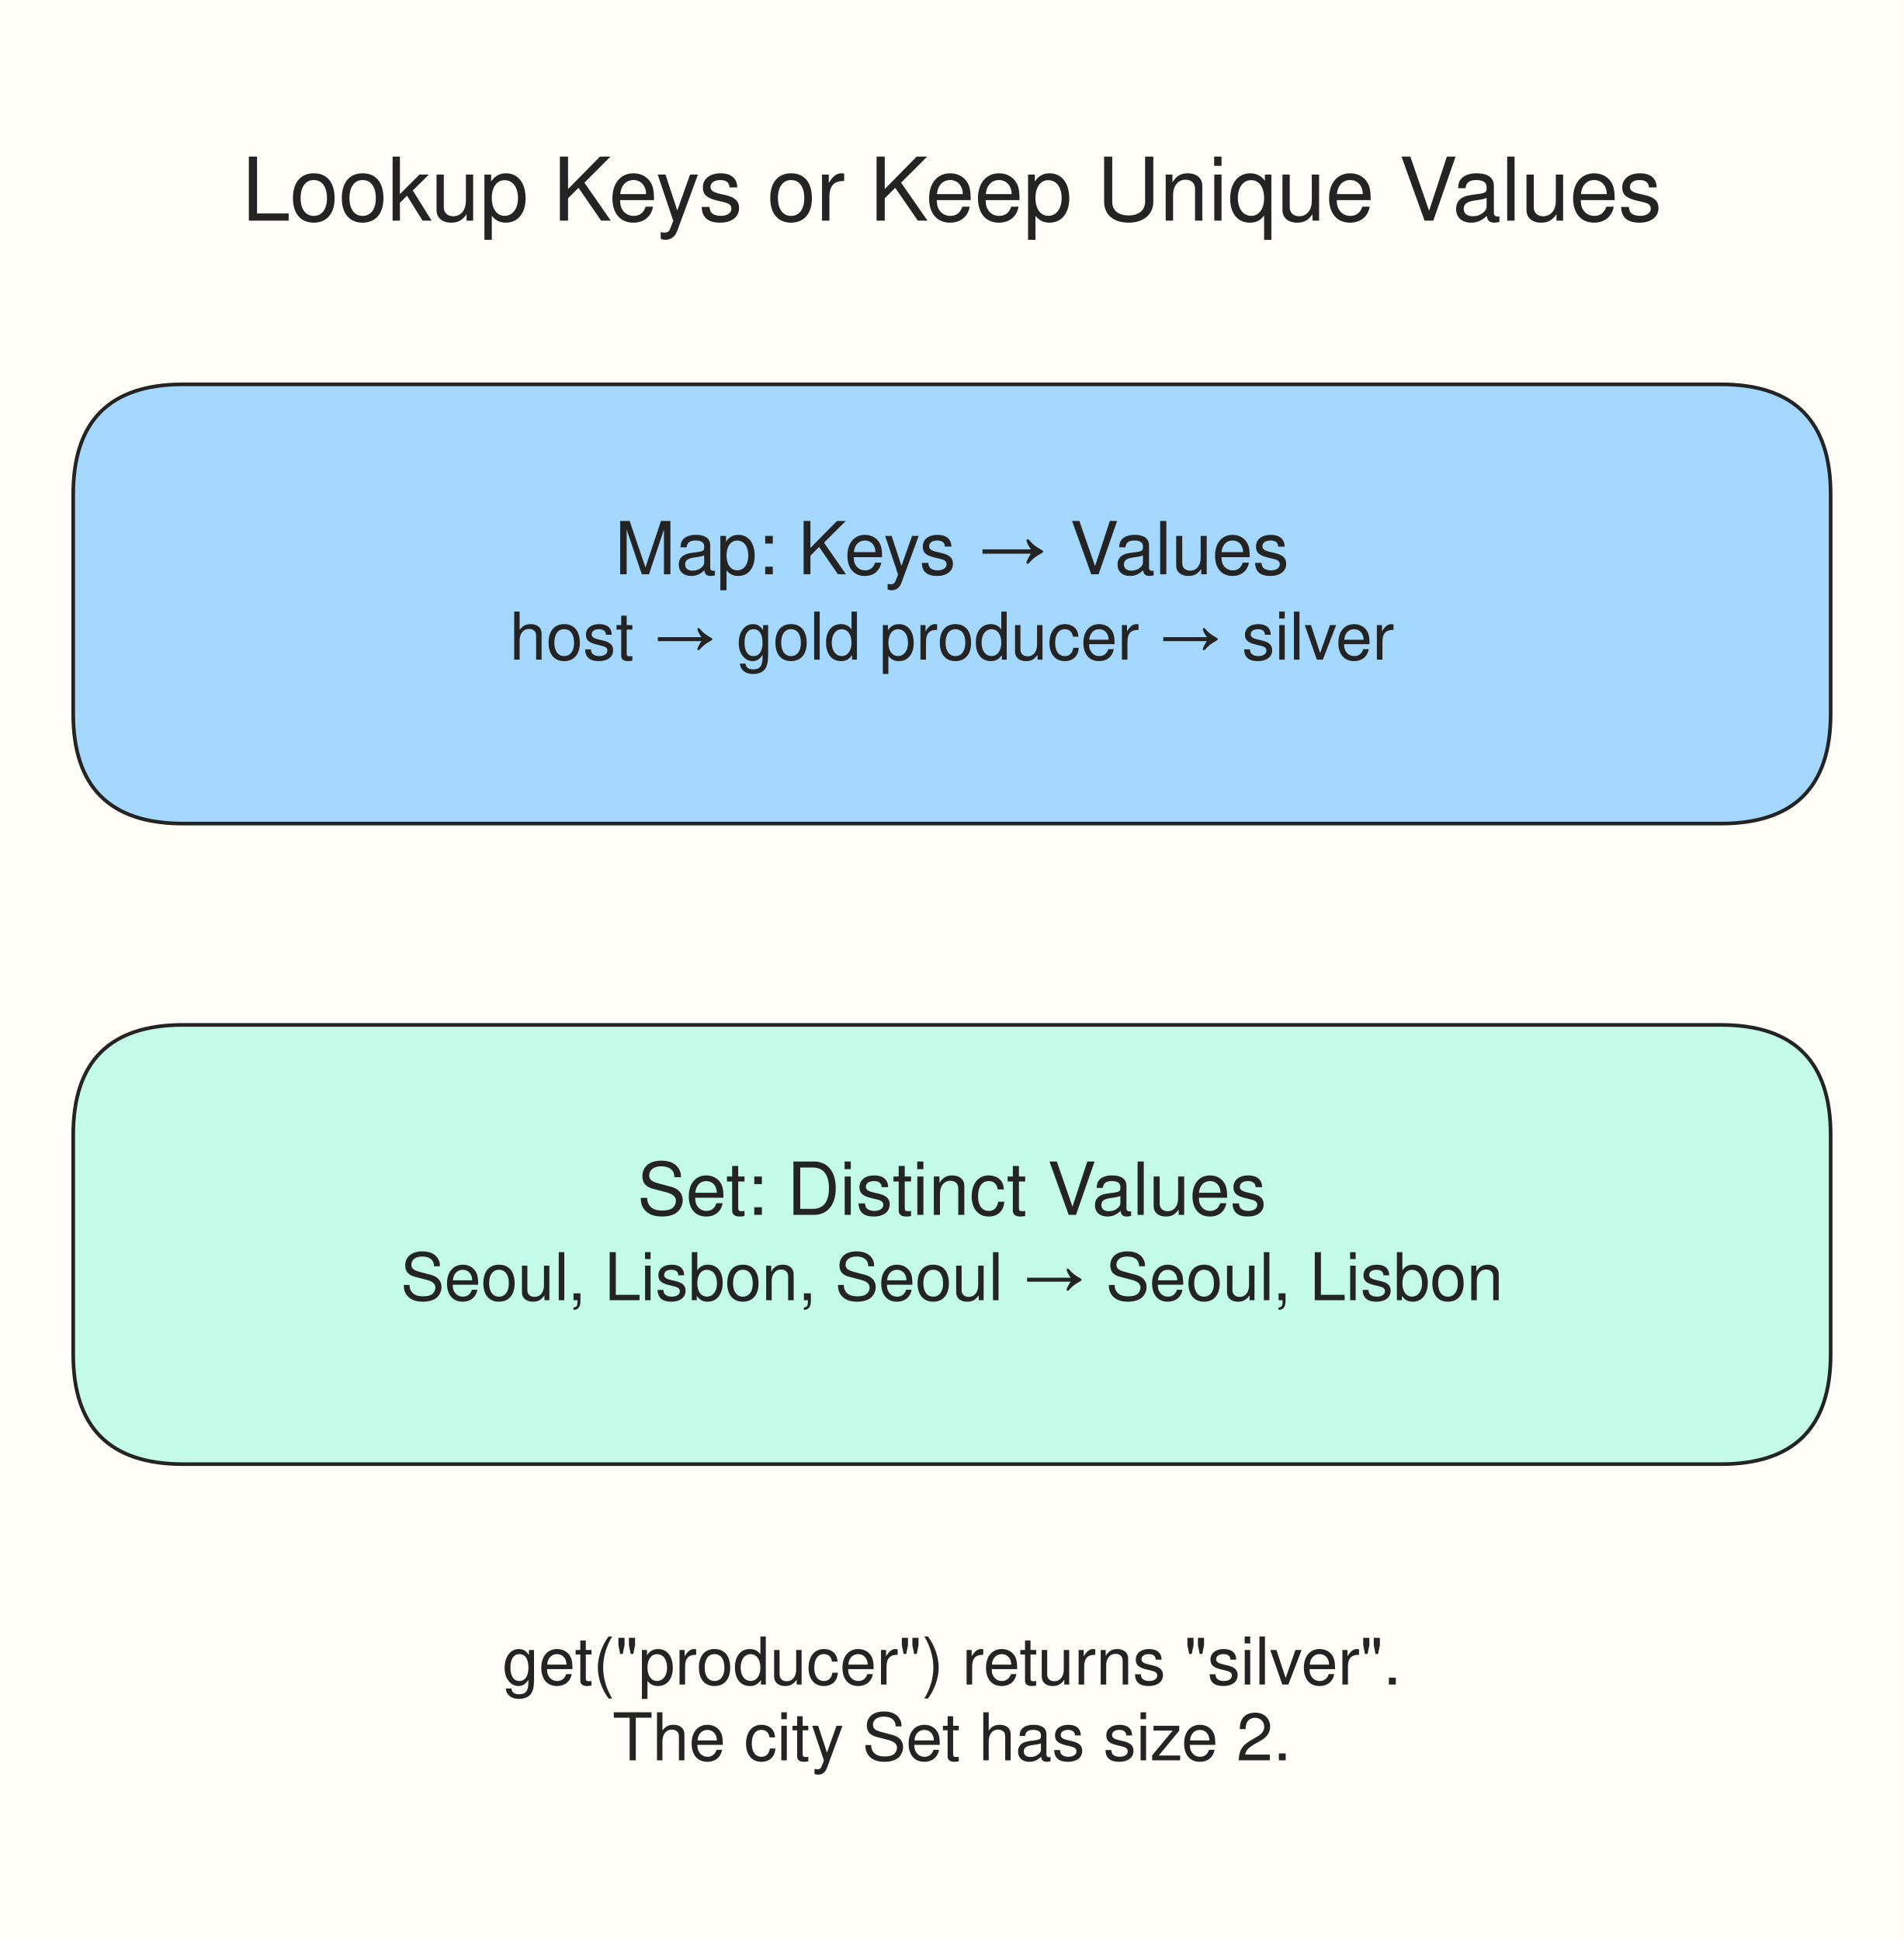
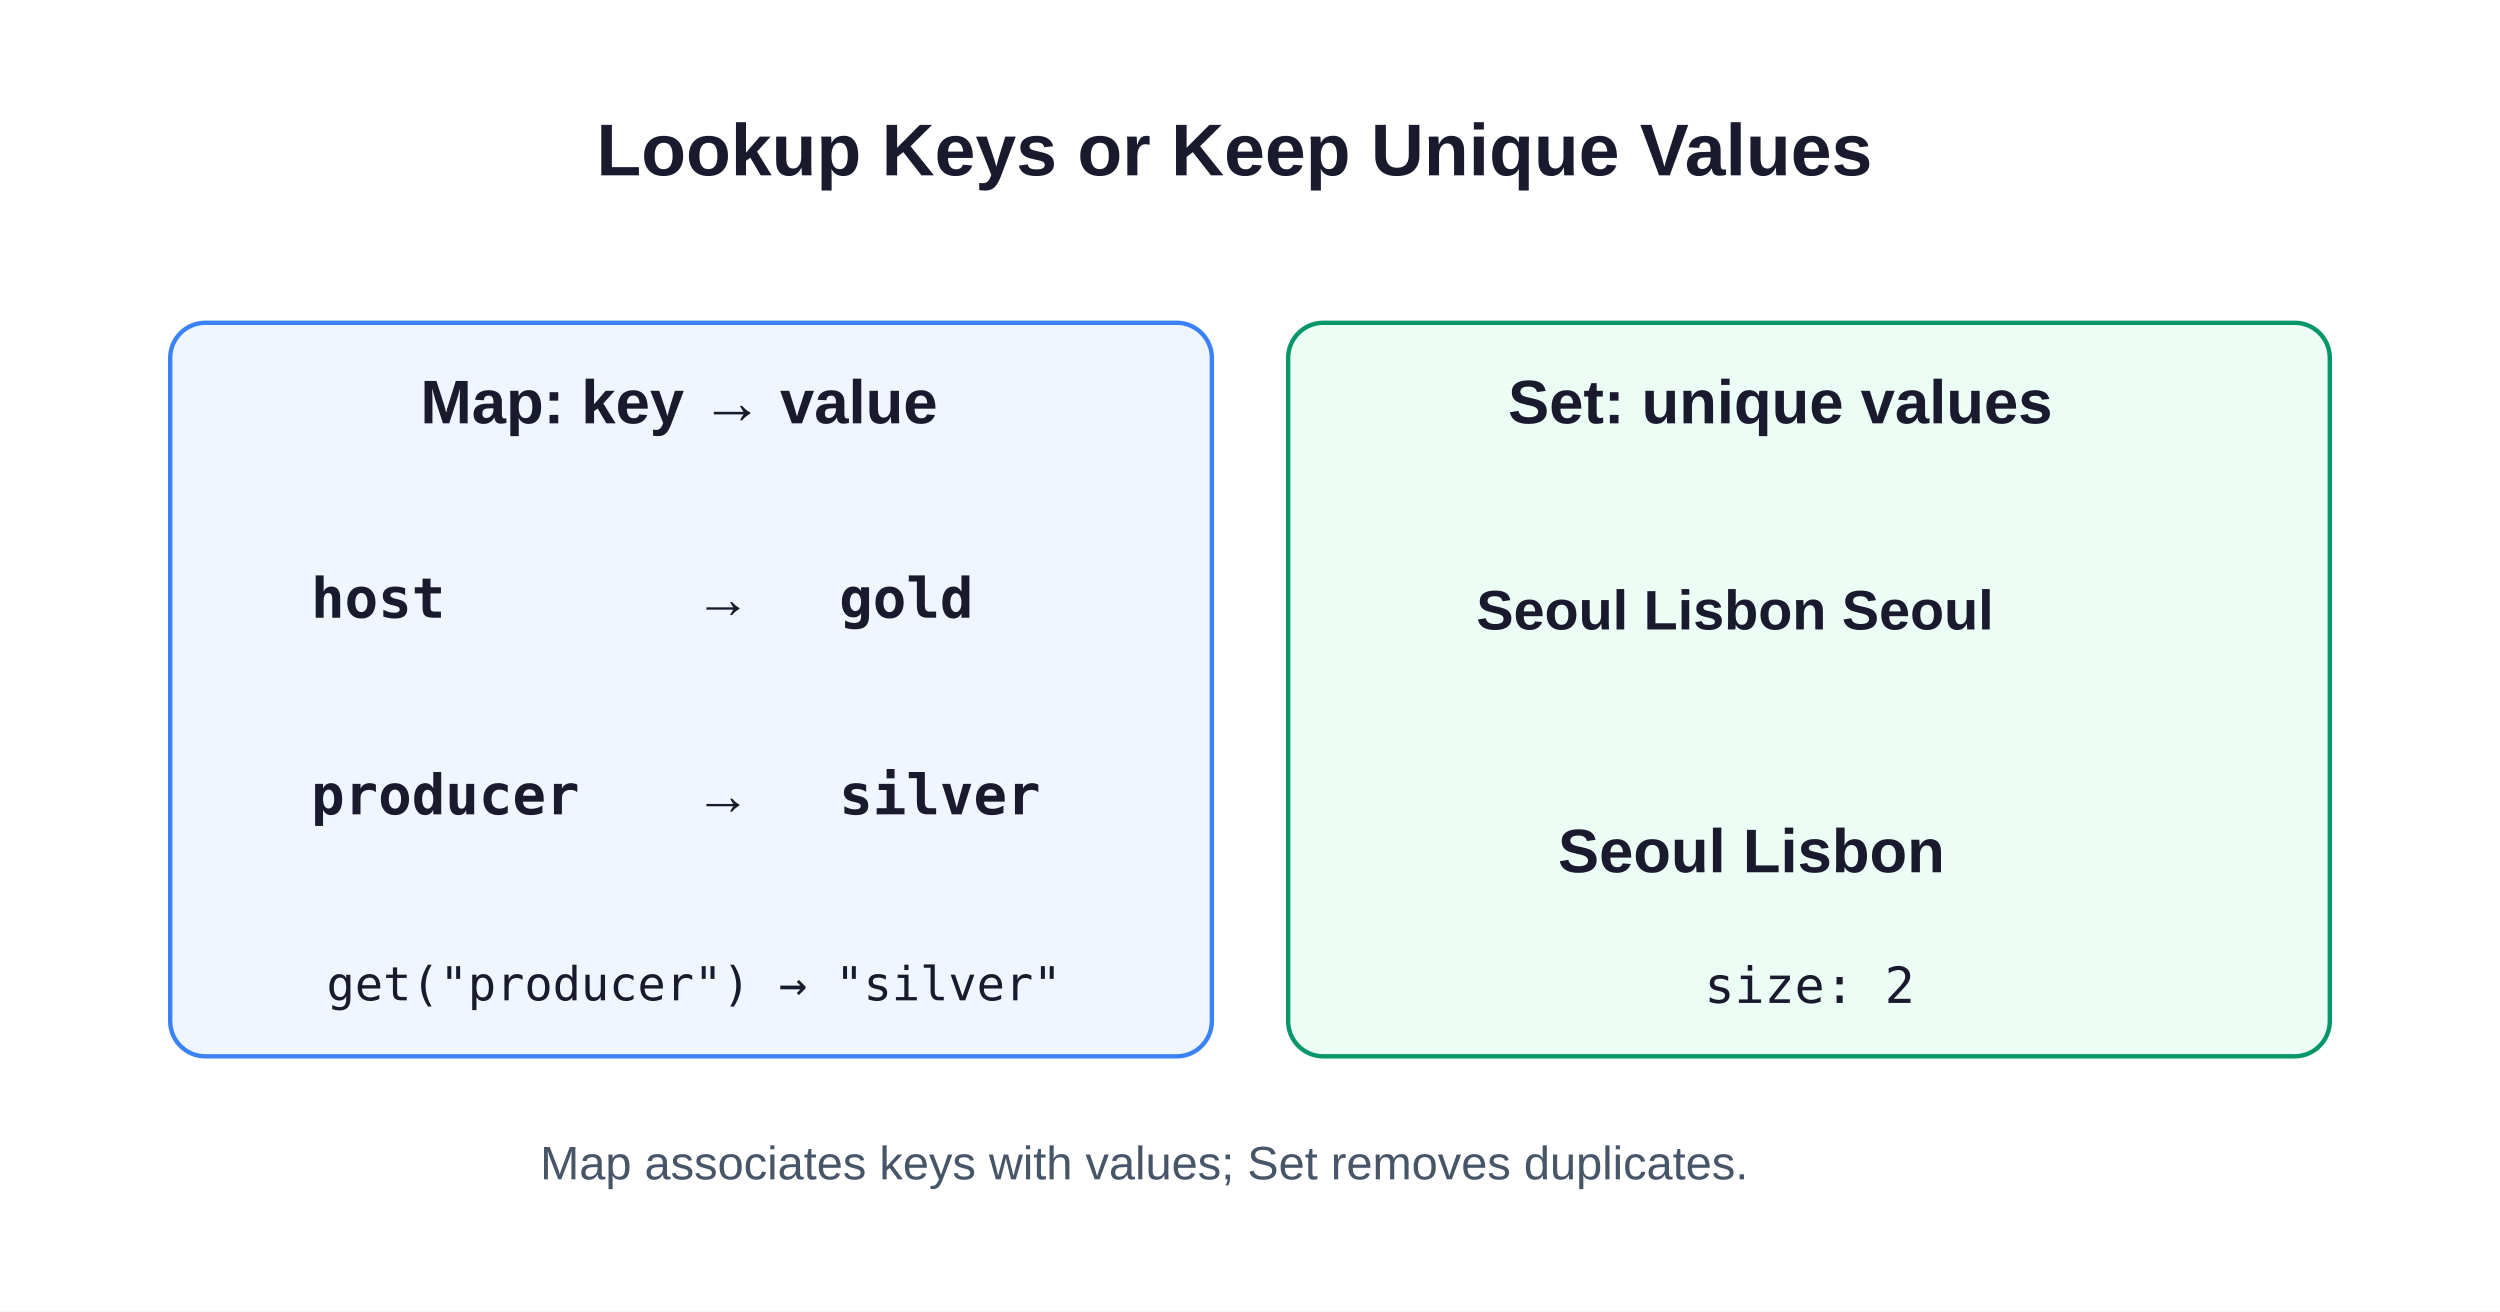
- <svg xmlns="http://www.w3.org/2000/svg" version="1.1" viewBox="0 0 520 530" width="520" height="530" role="img" aria-labelledby="figure-title figure-desc">
+ <svg xmlns="http://www.w3.org/2000/svg" viewBox="-16 -16 852 447" role="img" aria-labelledby="figure-title figure-desc">
  <defs>
-     <style class="style-fonts">
-       </style>
+     <marker id="arrow-tip" markerWidth="9" markerHeight="9" refX="8" refY="4.5" orient="auto" markerUnits="userSpaceOnUse">
+       <path d="M0 0L9 4.5 0 9Z" fill="#64748b" />
+     </marker>
  </defs>
-   <rect x="0" y="0" width="520" height="530" fill="#fffdf7" />
-   <g transform="translate(64.75391 40) rotate(0 195.2461 13.8)">
-     <text x="195.246" y="20.28" font-family="Helvetica, Segoe UI Emoji" font-size="24px" fill="#242424" text-anchor="middle" style="white-space: pre;" direction="ltr" dominant-baseline="alphabetic">Lookup Keys or Keep Unique Values</text>
-   </g>
-   <g stroke-linecap="round" transform="translate(20 20) rotate(0 240 245)">
-     <path d="M32 0 C168.84 0, 305.67 0, 448 0 M32 0 C162.28 0, 292.57 0, 448 0 M448 0 C469.33 0, 480 10.67, 480 32 M448 0 C469.33 0, 480 10.67, 480 32 M480 32 C480 131.01, 480 230.02, 480 458 M480 32 C480 177.94, 480 323.88, 480 458 M480 458 C480 479.33, 469.33 490, 448 490 M480 458 C480 479.33, 469.33 490, 448 490 M448 490 C294.61 490, 141.23 490, 32 490 M448 490 C356.49 490, 264.99 490, 32 490 M32 490 C10.67 490, 0 479.33, 0 458 M32 490 C10.67 490, 0 479.33, 0 458 M0 458 C0 299.52, 0 141.05, 0 32 M0 458 C0 315.42, 0 172.84, 0 32 M0 32 C0 10.67, 10.67 0, 32 0 M0 32 C0 10.67, 10.67 0, 32 0" stroke="transparent" stroke-width="2" fill="none" />
-   </g>
-   <g stroke-linecap="round" transform="translate(20 105) rotate(0 240 60)">
-     <path d="M30 0 C170.09 0, 310.19 0, 450 0 C470 0, 480 10, 480 30 C480 51.79, 480 73.58, 480 90 C480 110, 470 120, 450 120 C285.27 120, 120.54 120, 30 120 C10 120, 0 110, 0 90 C0 68.71, 0 47.41, 0 30 C0 10, 10 0, 30 0" stroke="none" stroke-width="0" fill="#a5d8ff" />
-     <path d="M30 0 C135.25 0, 240.5 0, 450 0 M30 0 C145.43 0, 260.86 0, 450 0 M450 0 C470 0, 480 10, 480 30 M450 0 C470 0, 480 10, 480 30 M480 30 C480 45.48, 480 60.95, 480 90 M480 30 C480 51.78, 480 73.55, 480 90 M480 90 C480 110, 470 120, 450 120 M480 90 C480 110, 470 120, 450 120 M450 120 C332.52 120, 215.05 120, 30 120 M450 120 C365.76 120, 281.52 120, 30 120 M30 120 C10 120, 0 110, 0 90 M30 120 C10 120, 0 110, 0 90 M0 90 C0 71.46, 0 52.92, 0 30 M0 90 C0 74.39, 0 58.78, 0 30 M0 30 C0 10, 10 0, 30 0 M0 30 C0 10, 10 0, 30 0" stroke="#242424" stroke-width="1" fill="none" />
-   </g>
-   <g transform="translate(167.3633 140) rotate(0 92.63672 11.5)">
-     <text x="92.637" y="16.9" font-family="Helvetica, Segoe UI Emoji" font-size="20px" fill="#242424" text-anchor="middle" style="white-space: pre;" direction="ltr" dominant-baseline="alphabetic">Map: Keys → Values</text>
-   </g>
-   <g transform="translate(128.9463 165) rotate(0 131.0537 10.35)">
-     <text x="131.054" y="15.21" font-family="Helvetica, Segoe UI Emoji" font-size="18px" fill="#242424" text-anchor="middle" style="white-space: pre;" direction="ltr" dominant-baseline="alphabetic">host → gold     producer → silver</text>
-   </g>
-   <g stroke-linecap="round" transform="translate(20 280) rotate(0 240 60)">
-     <path d="M30 0 C190.59 0, 351.18 0, 450 0 C470 0, 480 10, 480 30 C480 53.58, 480 77.16, 480 90 C480 110, 470 120, 450 120 C288.08 120, 126.16 120, 30 120 C10 120, 0 110, 0 90 C0 75.12, 0 60.23, 0 30 C0 10, 10 0, 30 0" stroke="none" stroke-width="0" fill="#c3fae8" />
-     <path d="M30 0 C184.69 0, 339.37 0, 450 0 M30 0 C162.63 0, 295.26 0, 450 0 M450 0 C470 0, 480 10, 480 30 M450 0 C470 0, 480 10, 480 30 M480 30 C480 51.85, 480 73.7, 480 90 M480 30 C480 46.79, 480 63.58, 480 90 M480 90 C480 110, 470 120, 450 120 M480 90 C480 110, 470 120, 450 120 M450 120 C313.45 120, 176.91 120, 30 120 M450 120 C317.04 120, 184.08 120, 30 120 M30 120 C10 120, 0 110, 0 90 M30 120 C10 120, 0 110, 0 90 M0 90 C0 76.99, 0 63.98, 0 30 M0 90 C0 73.36, 0 56.71, 0 30 M0 30 C0 10, 10 0, 30 0 M0 30 C0 10, 10 0, 30 0" stroke="#242424" stroke-width="1" fill="none" />
-   </g>
-   <g transform="translate(174.0332 315) rotate(0 85.9668 11.5)">
-     <text x="85.967" y="16.9" font-family="Helvetica, Segoe UI Emoji" font-size="20px" fill="#242424" text-anchor="middle" style="white-space: pre;" direction="ltr" dominant-baseline="alphabetic">Set: Distinct Values</text>
-   </g>
-   <g transform="translate(108.8984 340) rotate(0 151.1016 10.35)">
-     <text x="151.102" y="15.21" font-family="Helvetica, Segoe UI Emoji" font-size="18px" fill="#242424" text-anchor="middle" style="white-space: pre;" direction="ltr" dominant-baseline="alphabetic">Seoul, Lisbon, Seoul → Seoul, Lisbon</text>
-   </g>
-   <g transform="translate(136.6807 445) rotate(0 123.3193 20.7)">
-     <text x="123.319" y="15.21" font-family="Helvetica, Segoe UI Emoji" font-size="18px" fill="#242424" text-anchor="middle" style="white-space: pre;" direction="ltr" dominant-baseline="alphabetic">get("producer") returns "silver".</text>
-     <text x="123.319" y="35.91" font-family="Helvetica, Segoe UI Emoji" font-size="18px" fill="#242424" text-anchor="middle" style="white-space: pre;" direction="ltr" dominant-baseline="alphabetic">The city Set has size 2.</text>
-   </g>
+   <rect x="-16" y="-16" width="852" height="447" fill="#ffffff" />
+   <path d="M600 211 L600 244" fill="none" stroke="#64748b" stroke-width="2" stroke-linecap="round" stroke-linejoin="round" marker-end="url(#arrow-tip)" />
+   <rect x="42" y="94" width="355" height="250" rx="12" fill="#eff6ff" stroke="#3b82f6" stroke-width="1.5" />
+   <rect x="423" y="94" width="355" height="250" rx="12" fill="#ecfdf5" stroke="#059669" stroke-width="1.5" />
+   <text x="187.25" y="43.75" fill="#1a1a2e" text-anchor="start" font-family="Arial, Helvetica, sans-serif" font-size="25" font-weight="700">
+     <tspan x="187.25">Lookup Keys or Keep Unique Values</tspan>
+   </text>
+   <text x="127.28" y="128.27" fill="#1a1a2e" text-anchor="start" font-family="Arial, Helvetica, sans-serif" font-size="21" font-weight="600">
+     <tspan x="127.28">Map: key → value</tspan>
+   </text>
+   <text x="90" y="194.53" fill="#1a1a2e" text-anchor="start" font-family="ui-monospace, SFMono-Regular, Consolas, monospace" font-size="19" font-weight="600">
+     <tspan x="90">host</tspan>
+   </text>
+   <text x="220.87" y="194.53" fill="#1a1a2e" text-anchor="start" font-family="Arial, Helvetica, sans-serif" font-size="19" font-weight="600">
+     <tspan x="220.87">→</tspan>
+   </text>
+   <text x="270" y="194.53" fill="#1a1a2e" text-anchor="start" font-family="ui-monospace, SFMono-Regular, Consolas, monospace" font-size="19" font-weight="600">
+     <tspan x="270">gold</tspan>
+   </text>
+   <text x="90" y="261.53" fill="#1a1a2e" text-anchor="start" font-family="ui-monospace, SFMono-Regular, Consolas, monospace" font-size="19" font-weight="600">
+     <tspan x="90">producer</tspan>
+   </text>
+   <text x="220.87" y="261.53" fill="#1a1a2e" text-anchor="start" font-family="Arial, Helvetica, sans-serif" font-size="19" font-weight="600">
+     <tspan x="220.87">→</tspan>
+   </text>
+   <text x="270" y="261.53" fill="#1a1a2e" text-anchor="start" font-family="ui-monospace, SFMono-Regular, Consolas, monospace" font-size="19" font-weight="600">
+     <tspan x="270">silver</tspan>
+   </text>
+   <text x="95.28" y="324.92" fill="#1a1a2e" text-anchor="start" font-family="ui-monospace, SFMono-Regular, Consolas, monospace" font-size="16" font-weight="500">
+     <tspan x="95.28">get("producer") → "silver"</tspan>
+   </text>
+   <text x="497.94" y="128.27" fill="#1a1a2e" text-anchor="start" font-family="Arial, Helvetica, sans-serif" font-size="21" font-weight="600">
+     <tspan x="497.94">Set: unique values</tspan>
+   </text>
+   <text x="487.14" y="198.53" fill="#1a1a2e" text-anchor="start" font-family="Arial, Helvetica, sans-serif" font-size="19" font-weight="600">
+     <tspan x="487.14">Seoul   Lisbon   Seoul</tspan>
+   </text>
+   <text x="514.95" y="281.27" fill="#1a1a2e" text-anchor="start" font-family="Arial, Helvetica, sans-serif" font-size="21" font-weight="600">
+     <tspan x="514.95">Seoul    Lisbon</tspan>
+   </text>
+   <text x="564.89" y="325.79" fill="#1a1a2e" text-anchor="start" font-family="ui-monospace, SFMono-Regular, Consolas, monospace" font-size="17" font-weight="500">
+     <tspan x="564.89">size: 2</tspan>
+   </text>
+   <text x="168.08" y="385.92" fill="#475569" text-anchor="start" font-family="Arial, Helvetica, sans-serif" font-size="16" font-weight="500">
+     <tspan x="168.08">Map associates keys with values; Set removes duplicates.</tspan>
+   </text>
</svg>
